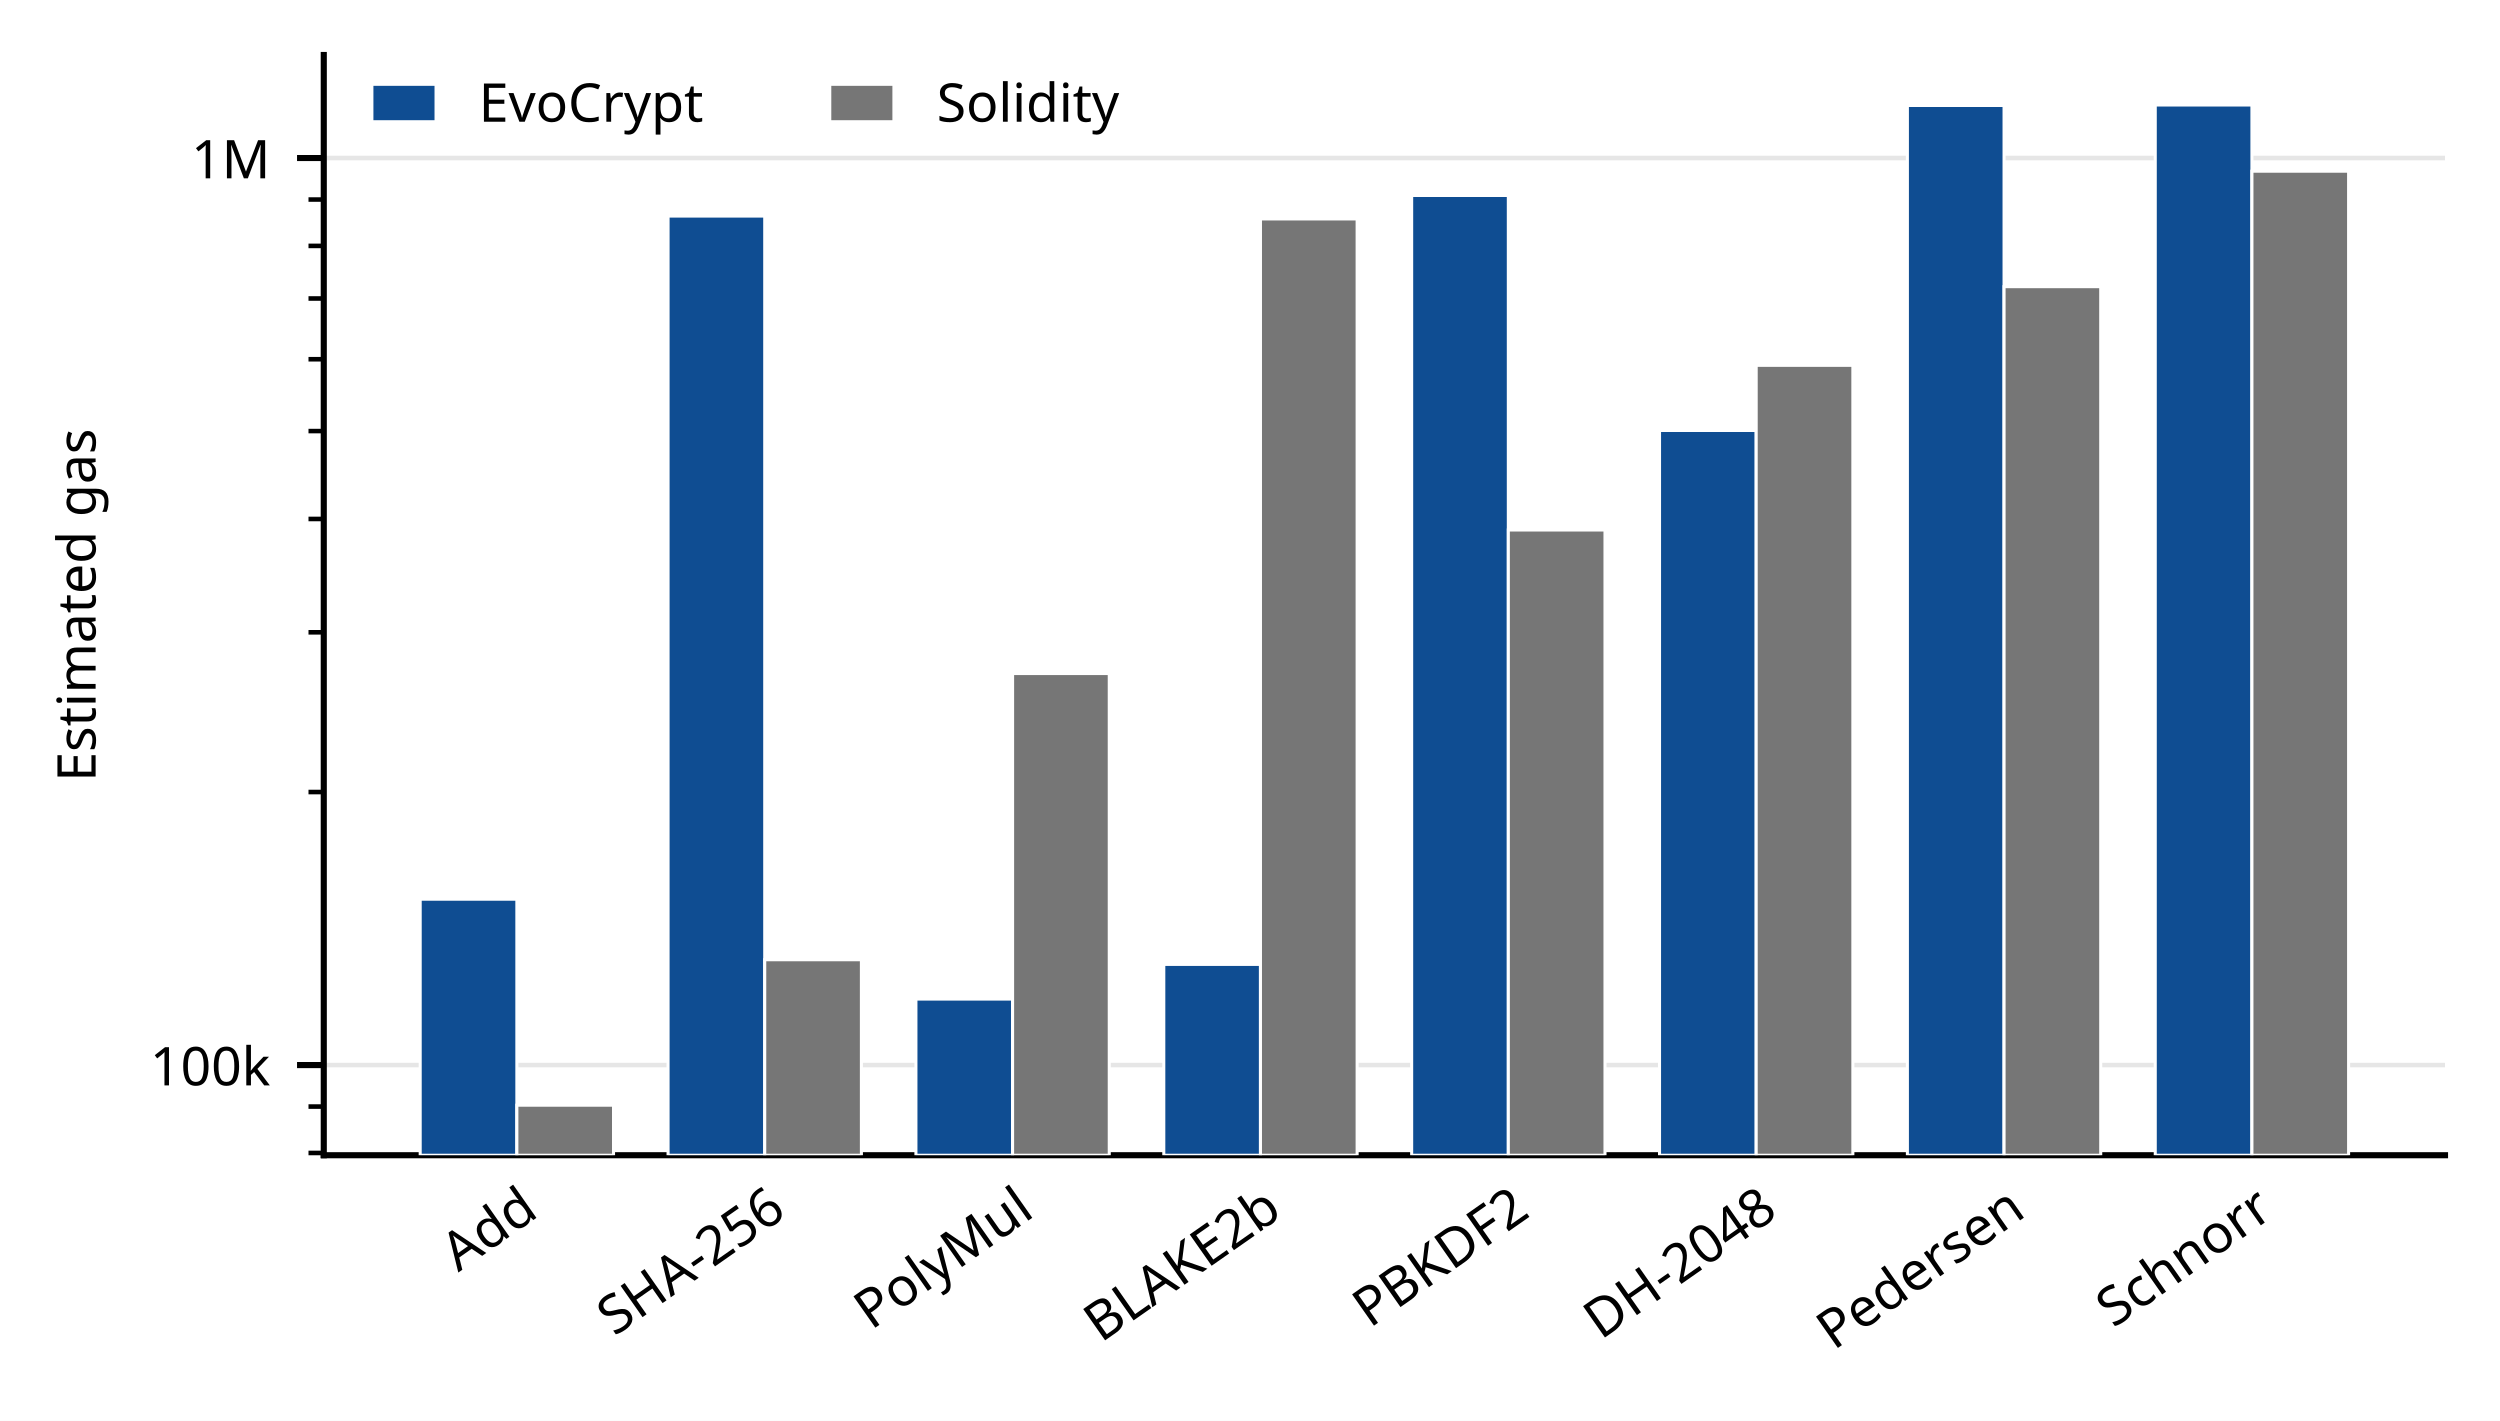
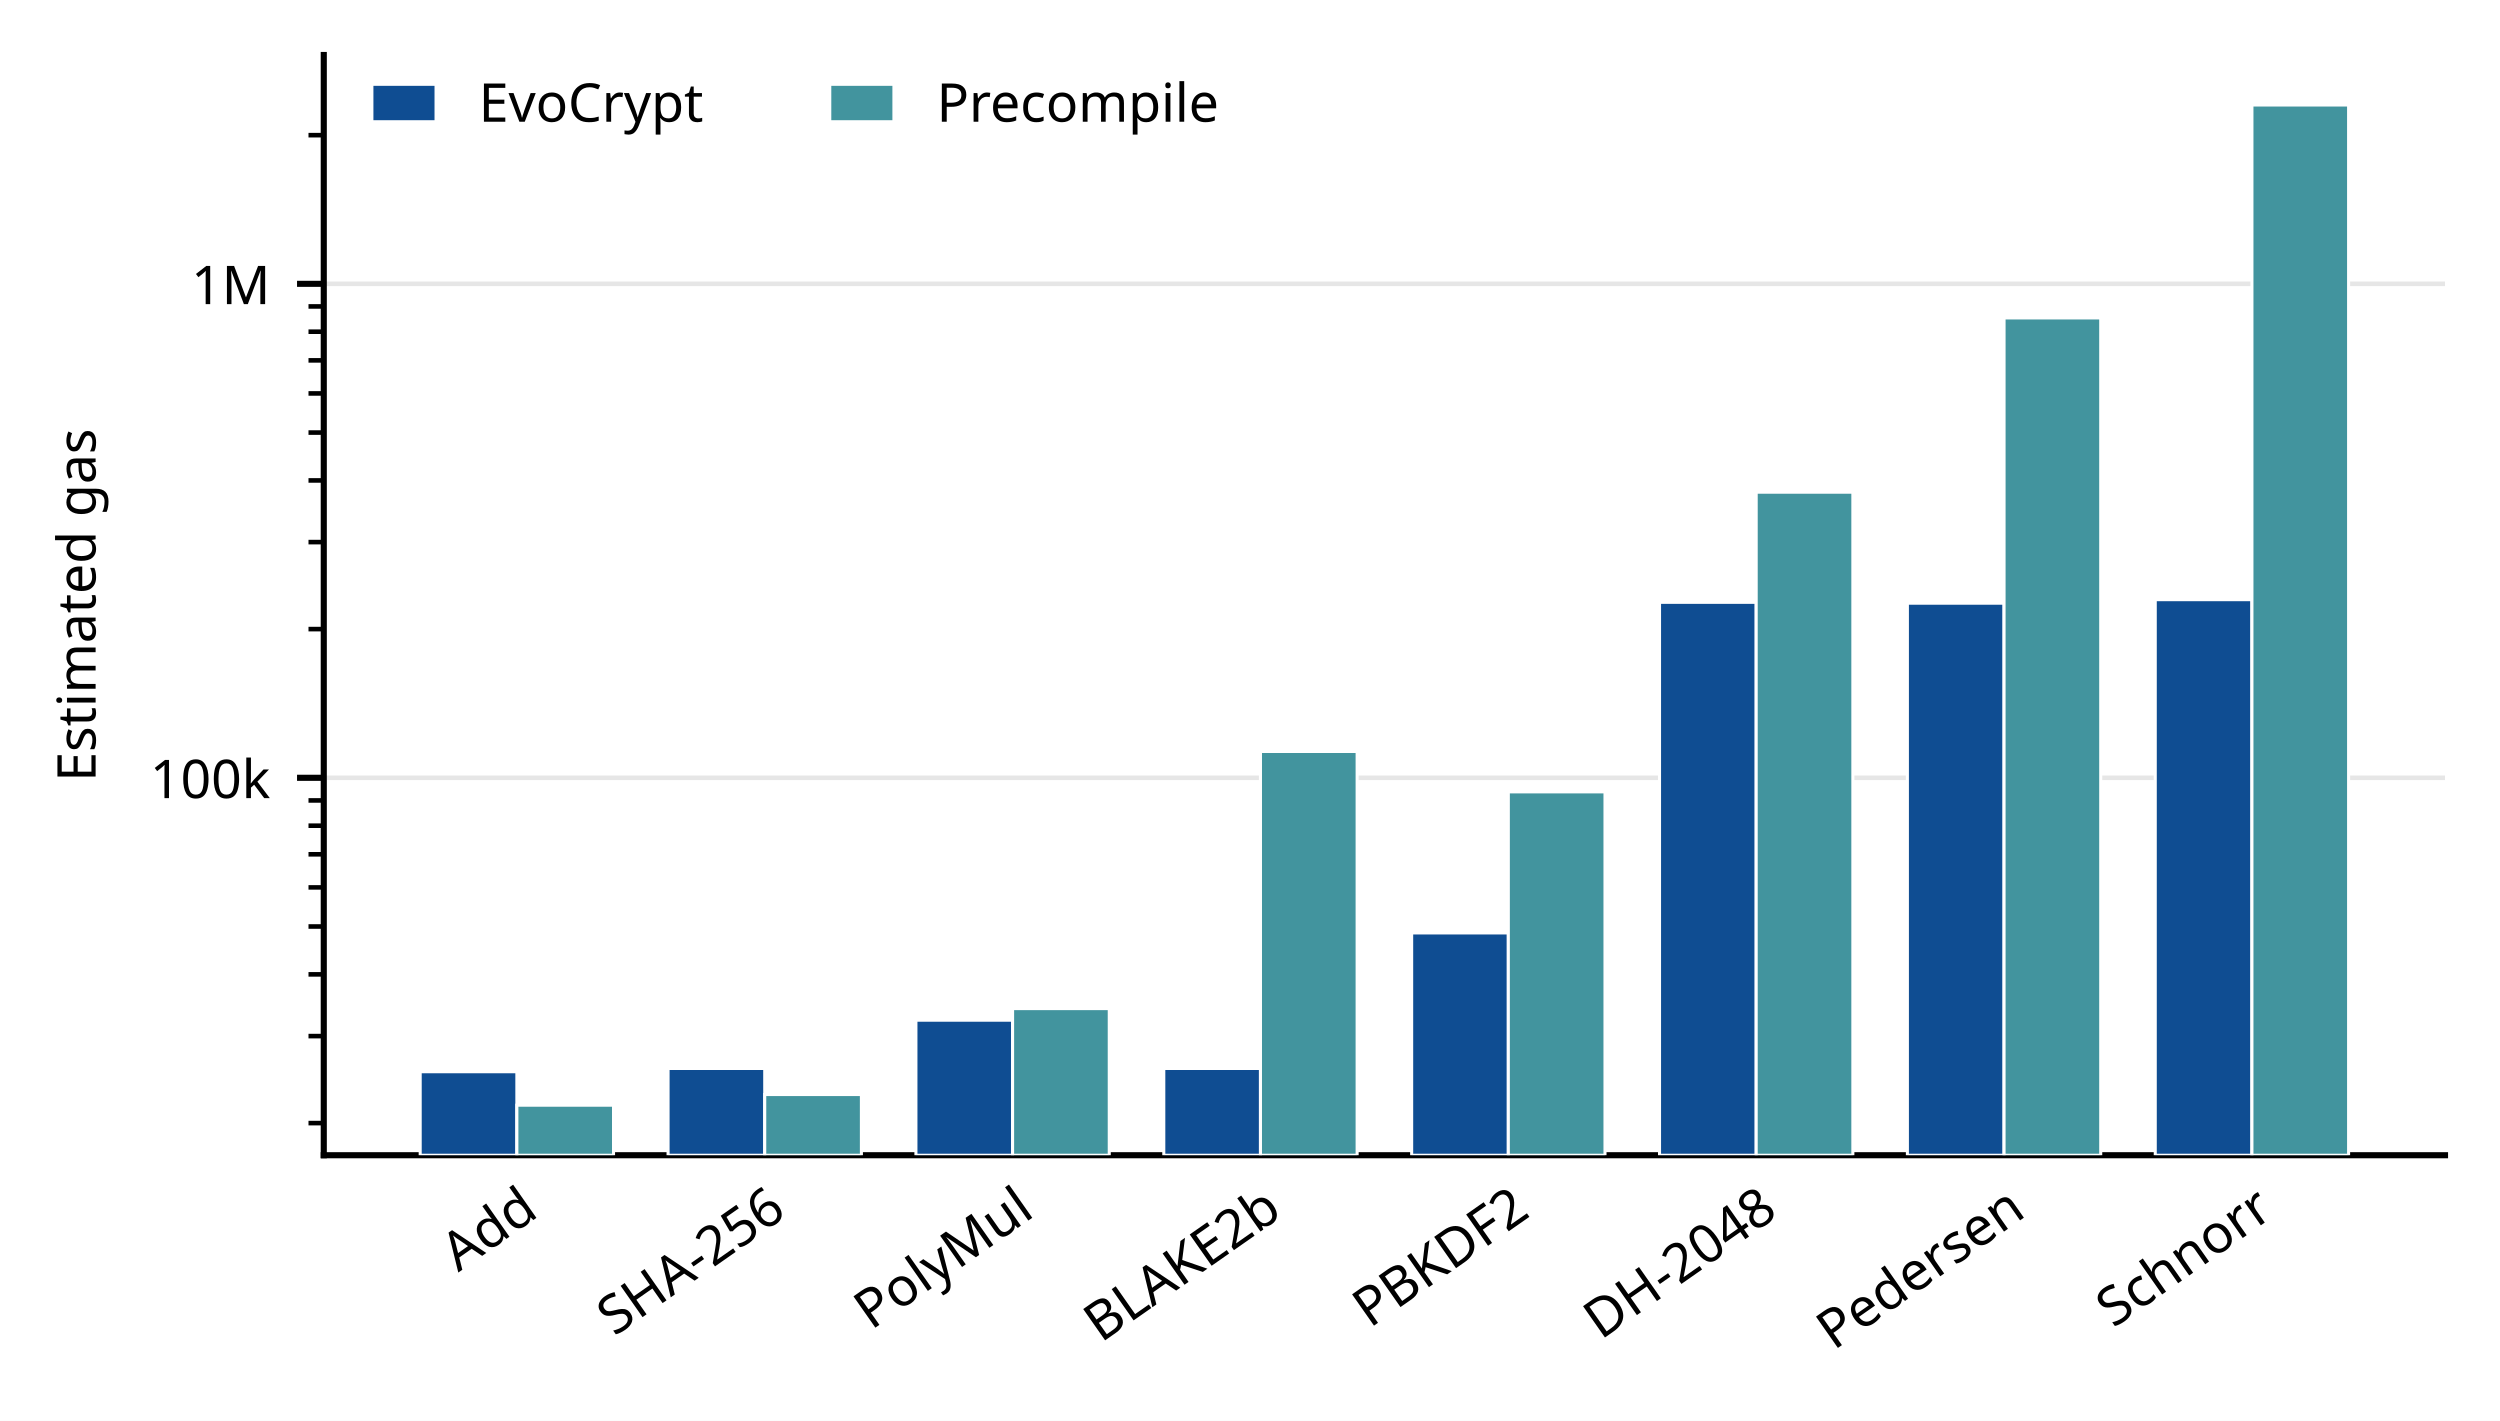
<svg xmlns="http://www.w3.org/2000/svg" xmlns:xlink="http://www.w3.org/1999/xlink" width="327.309pt" height="186.019pt" viewBox="0 0 327.309 186.019" version="1.1">
  <defs>
    <style type="text/css">*{stroke-linejoin: round; stroke-linecap: butt}</style>
  </defs>
  <g id="figure_1">
    <g id="patch_1">
      <path d="M 0 186.019  L 327.309 186.019  L 327.309 0  L 0 0  z " style="fill: #ffffff" />
    </g>
    <g id="axes_1">
      <g id="patch_2">
        <path d="M 42.389 151.247  L 320.109 151.247  L 320.109 7.2  L 42.389 7.2  z " style="fill: #ffffff" />
      </g>
      <g id="matplotlib.axis_1">
        <g id="xtick_1">
          <g id="line2d_1" />
          <g id="text_1">
            <text style="font: 7px 'sans-serif'; text-anchor: end" x="70.72" y="159.104" transform="rotate(-35, 70.7199, 159.1036)">Add</text>
          </g>
        </g>
        <g id="xtick_2">
          <g id="line2d_2" />
          <g id="text_2">
            <text style="font: 7px 'sans-serif'; text-anchor: end" x="103.171" y="159.104" transform="rotate(-35, 103.1714, 159.1036)">SHA-256</text>
          </g>
        </g>
        <g id="xtick_3">
          <g id="line2d_3" />
          <g id="text_3">
            <text style="font: 7px 'sans-serif'; text-anchor: end" x="135.623" y="159.104" transform="rotate(-35, 135.6229, 159.1036)">PolyMul</text>
          </g>
        </g>
        <g id="xtick_4">
          <g id="line2d_4" />
          <g id="text_4">
            <text style="font: 7px 'sans-serif'; text-anchor: end" x="168.074" y="159.104" transform="rotate(-35, 168.0744, 159.1036)">BLAKE2b</text>
          </g>
        </g>
        <g id="xtick_5">
          <g id="line2d_5" />
          <g id="text_5">
            <text style="font: 7px 'sans-serif'; text-anchor: end" x="200.526" y="159.104" transform="rotate(-35, 200.5259, 159.1036)">PBKDF2</text>
          </g>
        </g>
        <g id="xtick_6">
          <g id="line2d_6" />
          <g id="text_6">
            <text style="font: 7px 'sans-serif'; text-anchor: end" x="232.977" y="159.104" transform="rotate(-35, 232.9774, 159.1036)">DH-2048</text>
          </g>
        </g>
        <g id="xtick_7">
          <g id="line2d_7" />
          <g id="text_7">
            <text style="font: 7px 'sans-serif'; text-anchor: end" x="265.429" y="159.104" transform="rotate(-35, 265.4289, 159.1036)">Pedersen</text>
          </g>
        </g>
        <g id="xtick_8">
          <g id="line2d_8" />
          <g id="text_8">
            <text style="font: 7px 'sans-serif'; text-anchor: end" x="297.88" y="159.104" transform="rotate(-35, 297.8804, 159.1036)">Schnorr</text>
          </g>
        </g>
      </g>
      <g id="matplotlib.axis_2">
        <g id="ytick_1">
          <g id="line2d_9">
-             <path d="M 42.389 139.442  L 320.109 139.442  " clip-path="url(#pcc97e87fa2)" style="fill: none; stroke: #e6e6e6; stroke-width: 0.6; stroke-linecap: square" />
+             <path d="M 42.389 101.833  L 320.109 101.833  " clip-path="url(#p8842e2dcbf)" style="fill: none; stroke: #e6e6e6; stroke-width: 0.6; stroke-linecap: square" />
          </g>
          <g id="line2d_10">
            <defs>
-               <path id="meddf40fdce" d="M 0 0  L -3.5 0  " style="stroke: #000000; stroke-width: 0.8" />
+               <path id="me542595469" d="M 0 0  L -3.5 0  " style="stroke: #000000; stroke-width: 0.8" />
            </defs>
            <g>
-               <use xlink:href="#meddf40fdce" x="42.389" y="139.442" style="stroke: #000000; stroke-width: 0.8" />
+               <use xlink:href="#me542595469" x="42.389" y="101.833" style="stroke: #000000; stroke-width: 0.8" />
            </g>
          </g>
          <g id="text_9">
-             <text style="font: 7px 'sans-serif'; text-anchor: end" x="35.389" y="142.101" transform="rotate(-0, 35.38938, 142.1014)">100k</text>
+             <text style="font: 7px 'sans-serif'; text-anchor: end" x="35.389" y="104.493" transform="rotate(-0, 35.38938, 104.4928)">100k</text>
          </g>
        </g>
        <g id="ytick_2">
          <g id="line2d_11">
-             <path d="M 42.389 20.689  L 320.109 20.689  " clip-path="url(#pcc97e87fa2)" style="fill: none; stroke: #e6e6e6; stroke-width: 0.6; stroke-linecap: square" />
+             <path d="M 42.389 37.162  L 320.109 37.162  " clip-path="url(#p8842e2dcbf)" style="fill: none; stroke: #e6e6e6; stroke-width: 0.6; stroke-linecap: square" />
          </g>
          <g id="line2d_12">
            <g>
-               <use xlink:href="#meddf40fdce" x="42.389" y="20.689" style="stroke: #000000; stroke-width: 0.8" />
+               <use xlink:href="#me542595469" x="42.389" y="37.162" style="stroke: #000000; stroke-width: 0.8" />
            </g>
          </g>
          <g id="text_10">
-             <text style="font: 7px 'sans-serif'; text-anchor: end" x="35.389" y="23.349" transform="rotate(-0, 35.38938, 23.34853)">1M</text>
+             <text style="font: 7px 'sans-serif'; text-anchor: end" x="35.389" y="39.821" transform="rotate(-0, 35.38938, 39.8212)">1M</text>
          </g>
        </g>
        <g id="ytick_3">
          <g id="line2d_13">
            <defs>
-               <path id="maae867cb3b" d="M 0 0  L -2 0  " style="stroke: #000000; stroke-width: 0.6" />
+               <path id="m87f2854df3" d="M 0 0  L -2 0  " style="stroke: #000000; stroke-width: 0.6" />
            </defs>
            <g>
-               <use xlink:href="#maae867cb3b" x="42.389" y="150.95" style="stroke: #000000; stroke-width: 0.6" />
+               <use xlink:href="#m87f2854df3" x="42.389" y="147.037" style="stroke: #000000; stroke-width: 0.6" />
            </g>
          </g>
        </g>
        <g id="ytick_4">
          <g id="line2d_14">
            <g>
-               <use xlink:href="#maae867cb3b" x="42.389" y="144.876" style="stroke: #000000; stroke-width: 0.6" />
+               <use xlink:href="#m87f2854df3" x="42.389" y="135.649" style="stroke: #000000; stroke-width: 0.6" />
            </g>
          </g>
        </g>
        <g id="ytick_5">
          <g id="line2d_15">
            <g>
-               <use xlink:href="#maae867cb3b" x="42.389" y="103.694" style="stroke: #000000; stroke-width: 0.6" />
+               <use xlink:href="#m87f2854df3" x="42.389" y="127.569" style="stroke: #000000; stroke-width: 0.6" />
            </g>
          </g>
        </g>
        <g id="ytick_6">
          <g id="line2d_16">
            <g>
-               <use xlink:href="#maae867cb3b" x="42.389" y="82.782" style="stroke: #000000; stroke-width: 0.6" />
+               <use xlink:href="#m87f2854df3" x="42.389" y="121.301" style="stroke: #000000; stroke-width: 0.6" />
            </g>
          </g>
        </g>
        <g id="ytick_7">
          <g id="line2d_17">
            <g>
-               <use xlink:href="#maae867cb3b" x="42.389" y="67.946" style="stroke: #000000; stroke-width: 0.6" />
+               <use xlink:href="#m87f2854df3" x="42.389" y="116.181" style="stroke: #000000; stroke-width: 0.6" />
            </g>
          </g>
        </g>
        <g id="ytick_8">
          <g id="line2d_18">
            <g>
-               <use xlink:href="#maae867cb3b" x="42.389" y="56.437" style="stroke: #000000; stroke-width: 0.6" />
+               <use xlink:href="#m87f2854df3" x="42.389" y="111.851" style="stroke: #000000; stroke-width: 0.6" />
            </g>
          </g>
        </g>
        <g id="ytick_9">
          <g id="line2d_19">
            <g>
-               <use xlink:href="#maae867cb3b" x="42.389" y="47.034" style="stroke: #000000; stroke-width: 0.6" />
+               <use xlink:href="#m87f2854df3" x="42.389" y="108.101" style="stroke: #000000; stroke-width: 0.6" />
            </g>
          </g>
        </g>
        <g id="ytick_10">
          <g id="line2d_20">
            <g>
-               <use xlink:href="#maae867cb3b" x="42.389" y="39.084" style="stroke: #000000; stroke-width: 0.6" />
+               <use xlink:href="#m87f2854df3" x="42.389" y="104.793" style="stroke: #000000; stroke-width: 0.6" />
            </g>
          </g>
        </g>
        <g id="ytick_11">
          <g id="line2d_21">
            <g>
-               <use xlink:href="#maae867cb3b" x="42.389" y="32.197" style="stroke: #000000; stroke-width: 0.6" />
+               <use xlink:href="#m87f2854df3" x="42.389" y="82.365" style="stroke: #000000; stroke-width: 0.6" />
            </g>
          </g>
        </g>
        <g id="ytick_12">
          <g id="line2d_22">
            <g>
-               <use xlink:href="#maae867cb3b" x="42.389" y="26.123" style="stroke: #000000; stroke-width: 0.6" />
+               <use xlink:href="#m87f2854df3" x="42.389" y="70.977" style="stroke: #000000; stroke-width: 0.6" />
+             </g>
+           </g>
+         </g>
+         <g id="ytick_13">
+           <g id="line2d_23">
+             <g>
+               <use xlink:href="#m87f2854df3" x="42.389" y="62.897" style="stroke: #000000; stroke-width: 0.6" />
+             </g>
+           </g>
+         </g>
+         <g id="ytick_14">
+           <g id="line2d_24">
+             <g>
+               <use xlink:href="#m87f2854df3" x="42.389" y="56.63" style="stroke: #000000; stroke-width: 0.6" />
+             </g>
+           </g>
+         </g>
+         <g id="ytick_15">
+           <g id="line2d_25">
+             <g>
+               <use xlink:href="#m87f2854df3" x="42.389" y="51.509" style="stroke: #000000; stroke-width: 0.6" />
+             </g>
+           </g>
+         </g>
+         <g id="ytick_16">
+           <g id="line2d_26">
+             <g>
+               <use xlink:href="#m87f2854df3" x="42.389" y="47.18" style="stroke: #000000; stroke-width: 0.6" />
+             </g>
+           </g>
+         </g>
+         <g id="ytick_17">
+           <g id="line2d_27">
+             <g>
+               <use xlink:href="#m87f2854df3" x="42.389" y="43.429" style="stroke: #000000; stroke-width: 0.6" />
+             </g>
+           </g>
+         </g>
+         <g id="ytick_18">
+           <g id="line2d_28">
+             <g>
+               <use xlink:href="#m87f2854df3" x="42.389" y="40.121" style="stroke: #000000; stroke-width: 0.6" />
+             </g>
+           </g>
+         </g>
+         <g id="ytick_19">
+           <g id="line2d_29">
+             <g>
+               <use xlink:href="#m87f2854df3" x="42.389" y="17.694" style="stroke: #000000; stroke-width: 0.6" />
            </g>
          </g>
        </g>
        <g id="text_11">
          <text style="font: 7px 'sans-serif'; text-anchor: middle" x="12.519" y="79.223" transform="rotate(-90, 12.51891, 79.2233)">Estimated gas</text>
        </g>
      </g>
      <g id="patch_3">
        <path d="M 42.389 151.247  L 42.389 7.2  " style="fill: none; stroke: #000000; stroke-width: 0.8; stroke-linejoin: miter; stroke-linecap: square" />
      </g>
      <g id="patch_4">
        <path d="M 42.389 151.247  L 320.109 151.247  " style="fill: none; stroke: #000000; stroke-width: 0.8; stroke-linejoin: miter; stroke-linecap: square" />
      </g>
      <g id="patch_5">
-         <path d="M 55.013 151.247  L 67.669 151.247  L 67.669 117.724  L 55.013 117.724  z " clip-path="url(#pcc97e87fa2)" style="fill: #0f4d92; stroke: #ffffff; stroke-width: 0.4; stroke-linejoin: miter" />
+         <path d="M 55.013 151.247  L 67.669 151.247  L 67.669 140.315  L 55.013 140.315  z " clip-path="url(#p8842e2dcbf)" style="fill: #0f4d92; stroke: #ffffff; stroke-width: 0.4; stroke-linejoin: miter" />
      </g>
      <g id="patch_6">
-         <path d="M 87.465 151.247  L 100.121 151.247  L 100.121 28.285  L 87.465 28.285  z " clip-path="url(#pcc97e87fa2)" style="fill: #0f4d92; stroke: #ffffff; stroke-width: 0.4; stroke-linejoin: miter" />
+         <path d="M 87.465 151.247  L 100.121 151.247  L 100.121 139.884  L 87.465 139.884  z " clip-path="url(#p8842e2dcbf)" style="fill: #0f4d92; stroke: #ffffff; stroke-width: 0.4; stroke-linejoin: miter" />
      </g>
      <g id="patch_7">
-         <path d="M 119.916 151.247  L 132.572 151.247  L 132.572 130.801  L 119.916 130.801  z " clip-path="url(#pcc97e87fa2)" style="fill: #0f4d92; stroke: #ffffff; stroke-width: 0.4; stroke-linejoin: miter" />
+         <path d="M 119.916 151.247  L 132.572 151.247  L 132.572 133.569  L 119.916 133.569  z " clip-path="url(#p8842e2dcbf)" style="fill: #0f4d92; stroke: #ffffff; stroke-width: 0.4; stroke-linejoin: miter" />
      </g>
      <g id="patch_8">
-         <path d="M 152.368 151.247  L 165.024 151.247  L 165.024 126.261  L 152.368 126.261  z " clip-path="url(#pcc97e87fa2)" style="fill: #0f4d92; stroke: #ffffff; stroke-width: 0.4; stroke-linejoin: miter" />
+         <path d="M 152.368 151.247  L 165.024 151.247  L 165.024 139.884  L 152.368 139.884  z " clip-path="url(#p8842e2dcbf)" style="fill: #0f4d92; stroke: #ffffff; stroke-width: 0.4; stroke-linejoin: miter" />
      </g>
      <g id="patch_9">
-         <path d="M 184.819 151.247  L 197.475 151.247  L 197.475 25.592  L 184.819 25.592  z " clip-path="url(#pcc97e87fa2)" style="fill: #0f4d92; stroke: #ffffff; stroke-width: 0.4; stroke-linejoin: miter" />
+         <path d="M 184.819 151.247  L 197.475 151.247  L 197.475 122.144  L 184.819 122.144  z " clip-path="url(#p8842e2dcbf)" style="fill: #0f4d92; stroke: #ffffff; stroke-width: 0.4; stroke-linejoin: miter" />
      </g>
      <g id="patch_10">
-         <path d="M 217.271 151.247  L 229.927 151.247  L 229.927 56.355  L 217.271 56.355  z " clip-path="url(#pcc97e87fa2)" style="fill: #0f4d92; stroke: #ffffff; stroke-width: 0.4; stroke-linejoin: miter" />
+         <path d="M 217.271 151.247  L 229.927 151.247  L 229.927 78.86  L 217.271 78.86  z " clip-path="url(#p8842e2dcbf)" style="fill: #0f4d92; stroke: #ffffff; stroke-width: 0.4; stroke-linejoin: miter" />
      </g>
      <g id="patch_11">
-         <path d="M 249.722 151.247  L 262.378 151.247  L 262.378 13.813  L 249.722 13.813  z " clip-path="url(#pcc97e87fa2)" style="fill: #0f4d92; stroke: #ffffff; stroke-width: 0.4; stroke-linejoin: miter" />
+         <path d="M 249.722 151.247  L 262.378 151.247  L 262.378 78.971  L 249.722 78.971  z " clip-path="url(#p8842e2dcbf)" style="fill: #0f4d92; stroke: #ffffff; stroke-width: 0.4; stroke-linejoin: miter" />
      </g>
      <g id="patch_12">
-         <path d="M 282.174 151.247  L 294.83 151.247  L 294.83 13.748  L 282.174 13.748  z " clip-path="url(#pcc97e87fa2)" style="fill: #0f4d92; stroke: #ffffff; stroke-width: 0.4; stroke-linejoin: miter" />
+         <path d="M 282.174 151.247  L 294.83 151.247  L 294.83 78.509  L 282.174 78.509  z " clip-path="url(#p8842e2dcbf)" style="fill: #0f4d92; stroke: #ffffff; stroke-width: 0.4; stroke-linejoin: miter" />
      </g>
      <g id="patch_13">
-         <path d="M 67.669 151.247  L 80.325 151.247  L 80.325 144.699  L 67.669 144.699  z " clip-path="url(#pcc97e87fa2)" style="fill: #767676; stroke: #ffffff; stroke-width: 0.4; stroke-linejoin: miter" />
+         <path d="M 67.669 151.247  L 80.325 151.247  L 80.325 144.699  L 67.669 144.699  z " clip-path="url(#p8842e2dcbf)" style="fill: #42949e; stroke: #ffffff; stroke-width: 0.4; stroke-linejoin: miter" />
      </g>
      <g id="patch_14">
-         <path d="M 100.121 151.247  L 112.777 151.247  L 112.777 125.649  L 100.121 125.649  z " clip-path="url(#pcc97e87fa2)" style="fill: #767676; stroke: #ffffff; stroke-width: 0.4; stroke-linejoin: miter" />
+         <path d="M 100.121 151.247  L 112.777 151.247  L 112.777 143.3  L 100.121 143.3  z " clip-path="url(#p8842e2dcbf)" style="fill: #42949e; stroke: #ffffff; stroke-width: 0.4; stroke-linejoin: miter" />
      </g>
      <g id="patch_15">
-         <path d="M 132.572 151.247  L 145.228 151.247  L 145.228 88.181  L 132.572 88.181  z " clip-path="url(#pcc97e87fa2)" style="fill: #767676; stroke: #ffffff; stroke-width: 0.4; stroke-linejoin: miter" />
+         <path d="M 132.572 151.247  L 145.228 151.247  L 145.228 132.048  L 132.572 132.048  z " clip-path="url(#p8842e2dcbf)" style="fill: #42949e; stroke: #ffffff; stroke-width: 0.4; stroke-linejoin: miter" />
      </g>
      <g id="patch_16">
-         <path d="M 165.024 151.247  L 177.68 151.247  L 177.68 28.664  L 165.024 28.664  z " clip-path="url(#pcc97e87fa2)" style="fill: #767676; stroke: #ffffff; stroke-width: 0.4; stroke-linejoin: miter" />
+         <path d="M 165.024 151.247  L 177.68 151.247  L 177.68 98.386  L 165.024 98.386  z " clip-path="url(#p8842e2dcbf)" style="fill: #42949e; stroke: #ffffff; stroke-width: 0.4; stroke-linejoin: miter" />
      </g>
      <g id="patch_17">
-         <path d="M 197.475 151.247  L 210.131 151.247  L 210.131 69.386  L 197.475 69.386  z " clip-path="url(#pcc97e87fa2)" style="fill: #767676; stroke: #ffffff; stroke-width: 0.4; stroke-linejoin: miter" />
+         <path d="M 197.475 151.247  L 210.131 151.247  L 210.131 103.678  L 197.475 103.678  z " clip-path="url(#p8842e2dcbf)" style="fill: #42949e; stroke: #ffffff; stroke-width: 0.4; stroke-linejoin: miter" />
      </g>
      <g id="patch_18">
-         <path d="M 229.927 151.247  L 242.583 151.247  L 242.583 47.831  L 229.927 47.831  z " clip-path="url(#pcc97e87fa2)" style="fill: #767676; stroke: #ffffff; stroke-width: 0.4; stroke-linejoin: miter" />
+         <path d="M 229.927 151.247  L 242.583 151.247  L 242.583 64.444  L 229.927 64.444  z " clip-path="url(#p8842e2dcbf)" style="fill: #42949e; stroke: #ffffff; stroke-width: 0.4; stroke-linejoin: miter" />
      </g>
      <g id="patch_19">
-         <path d="M 262.378 151.247  L 275.034 151.247  L 275.034 37.53  L 262.378 37.53  z " clip-path="url(#pcc97e87fa2)" style="fill: #767676; stroke: #ffffff; stroke-width: 0.4; stroke-linejoin: miter" />
+         <path d="M 262.378 151.247  L 275.034 151.247  L 275.034 41.623  L 262.378 41.623  z " clip-path="url(#p8842e2dcbf)" style="fill: #42949e; stroke: #ffffff; stroke-width: 0.4; stroke-linejoin: miter" />
      </g>
      <g id="patch_20">
-         <path d="M 294.83 151.247  L 307.486 151.247  L 307.486 22.413  L 294.83 22.413  z " clip-path="url(#pcc97e87fa2)" style="fill: #767676; stroke: #ffffff; stroke-width: 0.4; stroke-linejoin: miter" />
+         <path d="M 294.83 151.247  L 307.486 151.247  L 307.486 13.748  L 294.83 13.748  z " clip-path="url(#p8842e2dcbf)" style="fill: #42949e; stroke: #ffffff; stroke-width: 0.4; stroke-linejoin: miter" />
      </g>
      <g id="legend_1">
        <g id="patch_21">
          <path d="M 48.689 15.938  L 57.089 15.938  L 57.089 11.038  L 48.689 11.038  z " style="fill: #0f4d92; stroke: #ffffff; stroke-width: 0.4; stroke-linejoin: miter" />
        </g>
        <g id="text_12">
          <text style="font: 7px 'sans-serif'; text-anchor: start" x="62.689" y="15.938" transform="rotate(-0, 62.68937, 15.93797)">EvoCrypt</text>
        </g>
        <g id="patch_22">
-           <path d="M 108.636 15.938  L 117.036 15.938  L 117.036 11.038  L 108.636 11.038  z " style="fill: #767676; stroke: #ffffff; stroke-width: 0.4; stroke-linejoin: miter" />
+           <path d="M 108.636 15.938  L 117.036 15.938  L 117.036 11.038  L 108.636 11.038  z " style="fill: #42949e; stroke: #ffffff; stroke-width: 0.4; stroke-linejoin: miter" />
        </g>
        <g id="text_13">
-           <text style="font: 7px 'sans-serif'; text-anchor: start" x="122.636" y="15.938" transform="rotate(-0, 122.6356, 15.93797)">Solidity</text>
+           <text style="font: 7px 'sans-serif'; text-anchor: start" x="122.636" y="15.938" transform="rotate(-0, 122.6356, 15.93797)">Precompile</text>
        </g>
      </g>
    </g>
  </g>
  <defs>
-     <clipPath id="pcc97e87fa2">
+     <clipPath id="p8842e2dcbf">
      <rect x="42.389" y="7.2" width="277.72" height="144.047" />
    </clipPath>
  </defs>
</svg>
